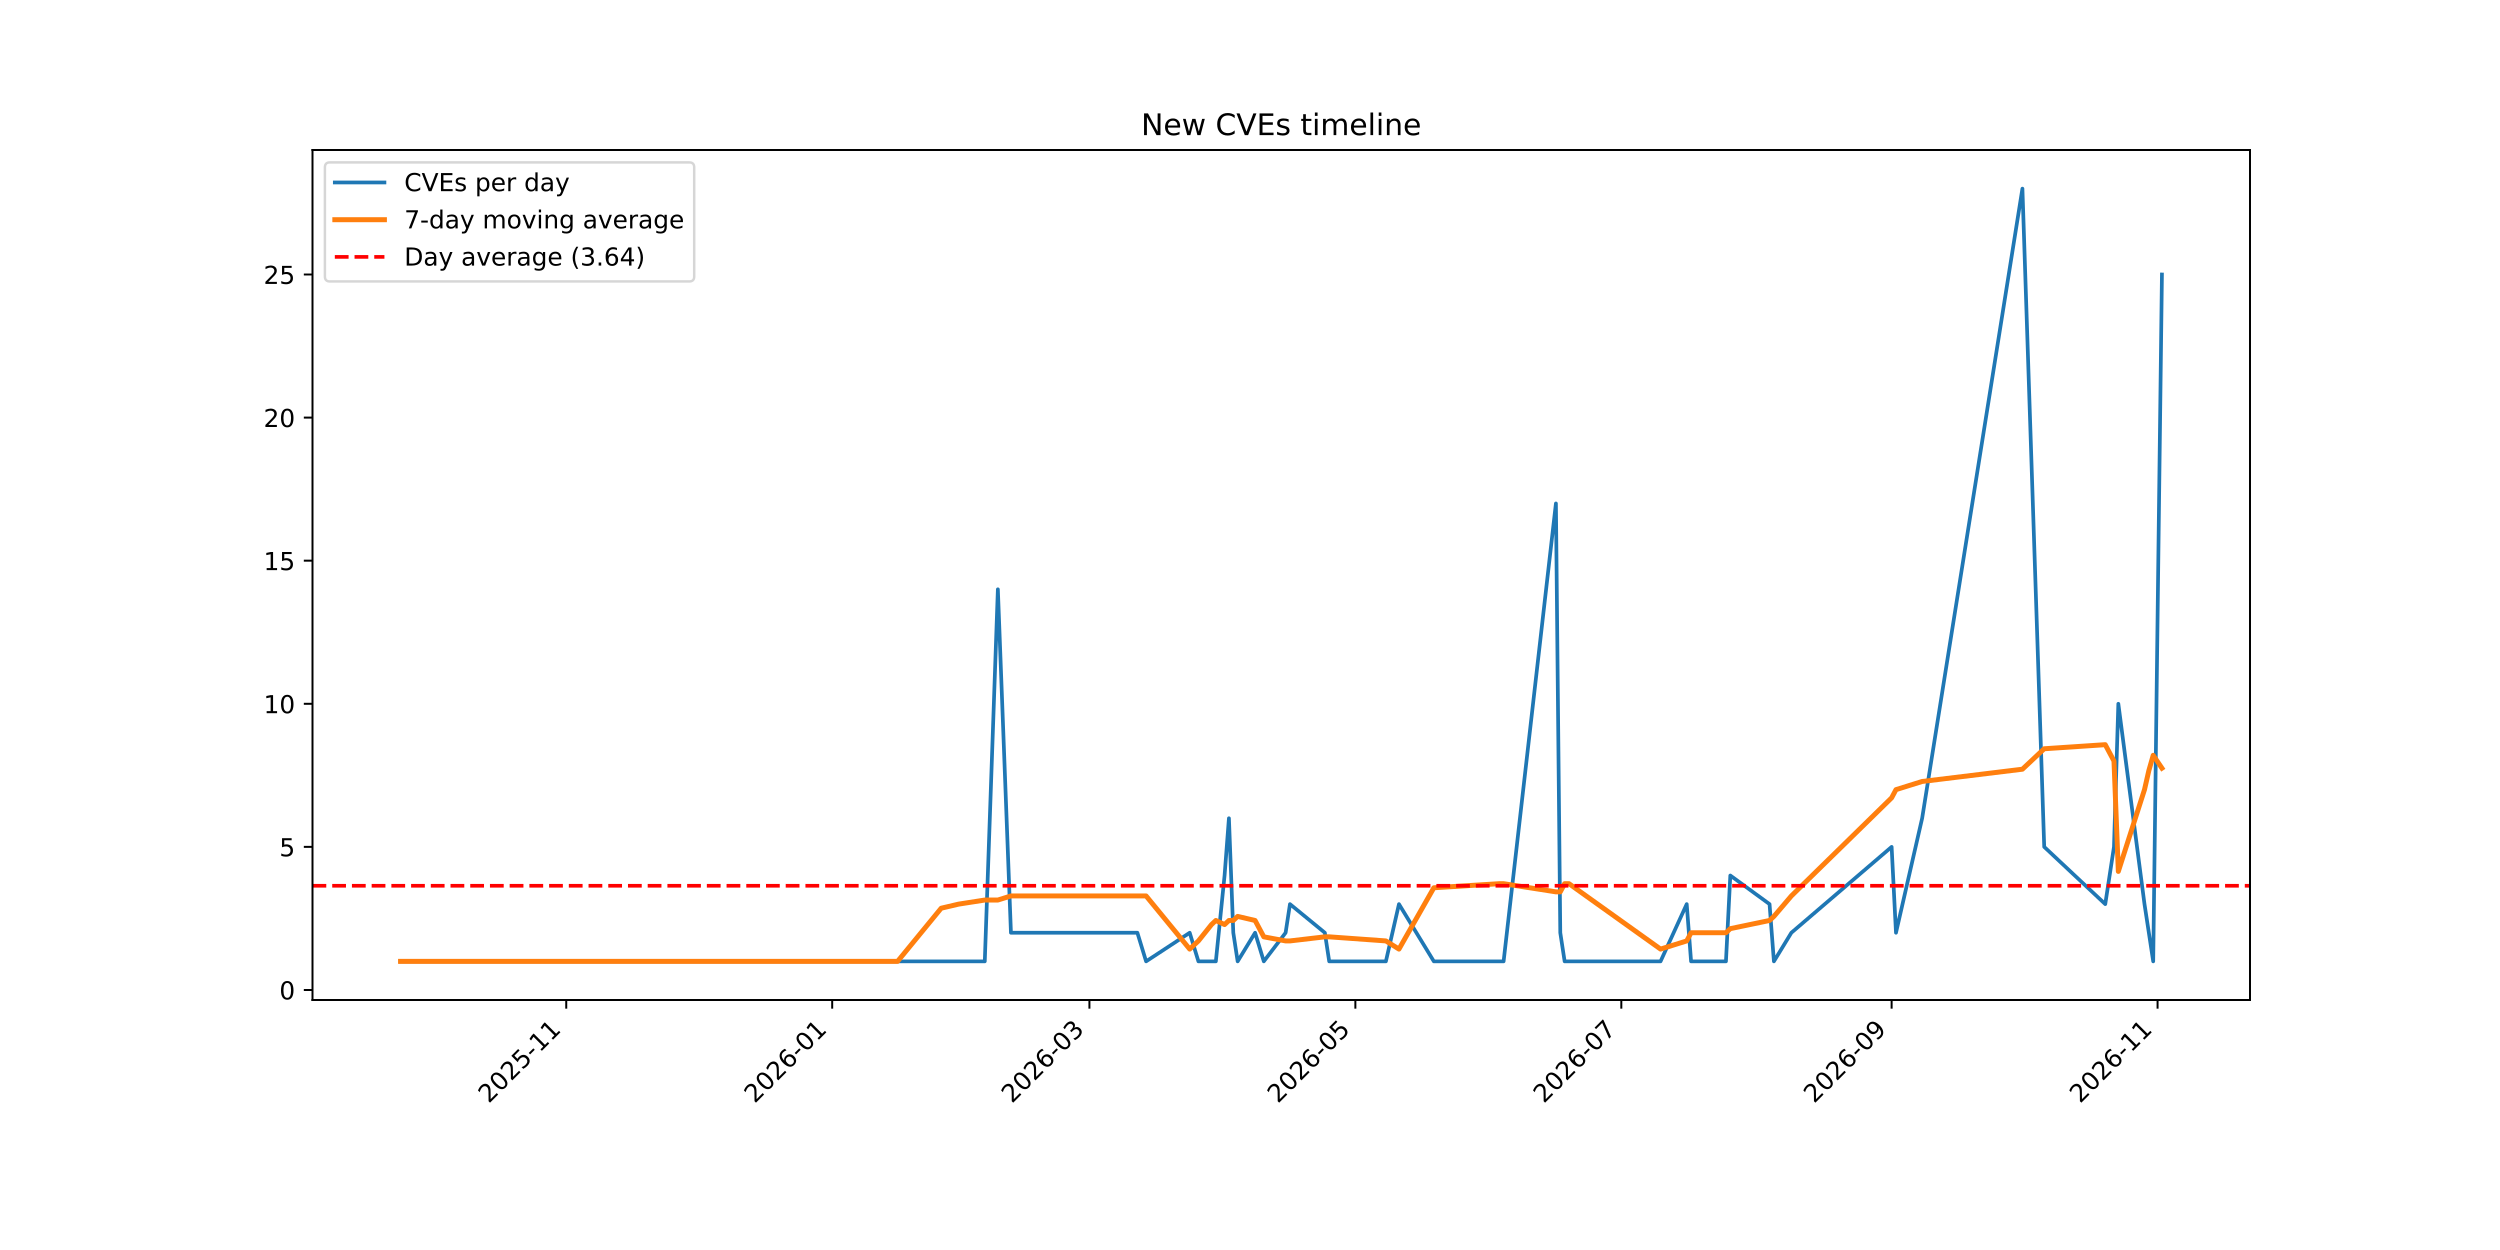
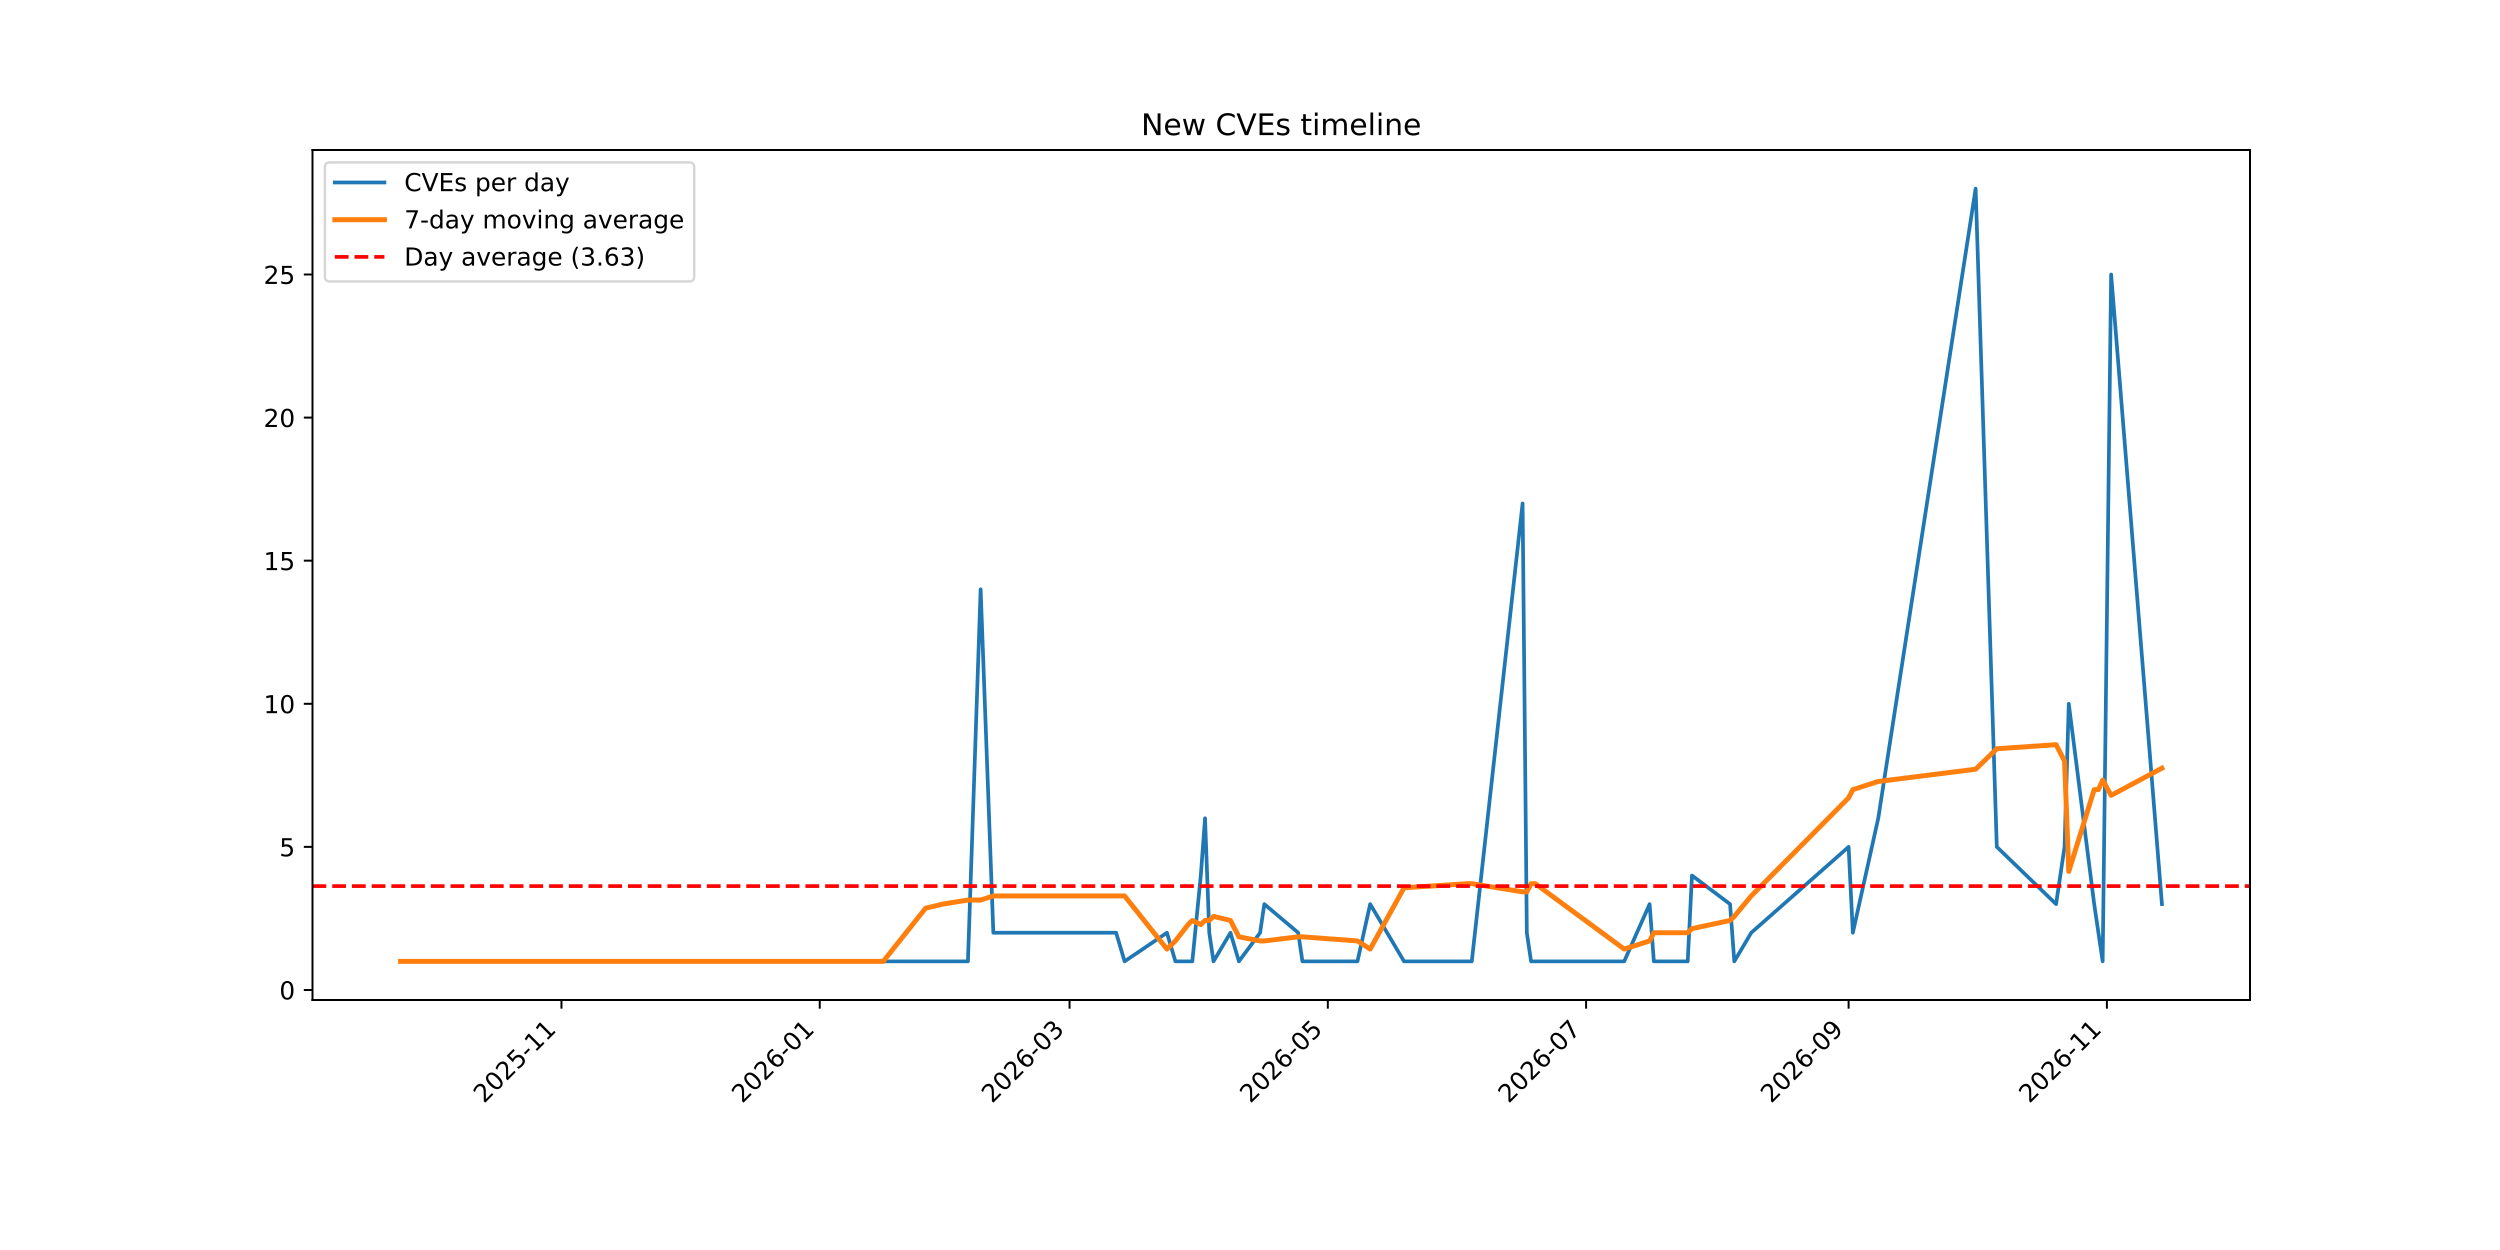
<svg xmlns="http://www.w3.org/2000/svg" xmlns:xlink="http://www.w3.org/1999/xlink" width="1008pt" height="504pt" viewBox="0 0 1008 504" version="1.1">
  <defs>
    <style type="text/css">*{stroke-linejoin: round; stroke-linecap: butt}</style>
  </defs>
  <g id="figure_1">
    <g id="patch_1">
      <path d="M 0 504  L 1008 504  L 1008 0  L 0 0  z " style="fill: #ffffff" />
    </g>
    <g id="axes_1">
      <g id="patch_2">
        <path d="M 126 403.2  L 907.2 403.2  L 907.2 60.48  L 126 60.48  z " style="fill: #ffffff" />
      </g>
      <g id="matplotlib.axis_1">
        <g id="xtick_1">
          <g id="line2d_1">
            <defs>
-               <path id="mb999bda749" d="M 0 0  L 0 3.5  " style="stroke: #000000; stroke-width: 0.8" />
+               <path id="m69fb7efaeb" d="M 0 0  L 0 3.5  " style="stroke: #000000; stroke-width: 0.8" />
            </defs>
            <g>
-               <use xlink:href="#mb999bda749" x="228.308" y="403.2" style="stroke: #000000; stroke-width: 0.8" />
+               <use xlink:href="#m69fb7efaeb" x="226.381" y="403.2" style="stroke: #000000; stroke-width: 0.8" />
            </g>
          </g>
          <g id="text_1">
-             <g transform="translate(197.0647 445.1173) rotate(-45) scale(0.1 -0.1)">
+             <g transform="translate(195.1378 445.1173) rotate(-45) scale(0.1 -0.1)">
              <defs>
                <path id="DejaVuSans-15" d="M 1228 531  L 3431 531  L 3431 0  L 469 0  L 469 531  Q 828 903 1448 1529  Q 2069 2156 2228 2338  Q 2531 2678 2651 2914  Q 2772 3150 2772 3378  Q 2772 3750 2511 3984  Q 2250 4219 1831 4219  Q 1534 4219 1204 4116  Q 875 4013 500 3803  L 500 4441  Q 881 4594 1212 4672  Q 1544 4750 1819 4750  Q 2544 4750 2975 4387  Q 3406 4025 3406 3419  Q 3406 3131 3298 2873  Q 3191 2616 2906 2266  Q 2828 2175 2409 1742  Q 1991 1309 1228 531  z " transform="scale(0.015625)" />
                <path id="DejaVuSans-13" d="M 2034 4250  Q 1547 4250 1301 3770  Q 1056 3291 1056 2328  Q 1056 1369 1301 889  Q 1547 409 2034 409  Q 2525 409 2770 889  Q 3016 1369 3016 2328  Q 3016 3291 2770 3770  Q 2525 4250 2034 4250  z M 2034 4750  Q 2819 4750 3233 4129  Q 3647 3509 3647 2328  Q 3647 1150 3233 529  Q 2819 -91 2034 -91  Q 1250 -91 836 529  Q 422 1150 422 2328  Q 422 3509 836 4129  Q 1250 4750 2034 4750  z " transform="scale(0.015625)" />
                <path id="DejaVuSans-18" d="M 691 4666  L 3169 4666  L 3169 4134  L 1269 4134  L 1269 2991  Q 1406 3038 1543 3061  Q 1681 3084 1819 3084  Q 2600 3084 3056 2656  Q 3513 2228 3513 1497  Q 3513 744 3044 326  Q 2575 -91 1722 -91  Q 1428 -91 1123 -41  Q 819 9 494 109  L 494 744  Q 775 591 1075 516  Q 1375 441 1709 441  Q 2250 441 2565 725  Q 2881 1009 2881 1497  Q 2881 1984 2565 2268  Q 2250 2553 1709 2553  Q 1456 2553 1204 2497  Q 953 2441 691 2322  L 691 4666  z " transform="scale(0.015625)" />
                <path id="DejaVuSans-10" d="M 313 2009  L 1997 2009  L 1997 1497  L 313 1497  L 313 2009  z " transform="scale(0.015625)" />
                <path id="DejaVuSans-14" d="M 794 531  L 1825 531  L 1825 4091  L 703 3866  L 703 4441  L 1819 4666  L 2450 4666  L 2450 531  L 3481 531  L 3481 0  L 794 0  L 794 531  z " transform="scale(0.015625)" />
              </defs>
              <use xlink:href="#DejaVuSans-15" />
              <use xlink:href="#DejaVuSans-13" transform="translate(63.625 0)" />
              <use xlink:href="#DejaVuSans-15" transform="translate(127.25 0)" />
              <use xlink:href="#DejaVuSans-18" transform="translate(190.875 0)" />
              <use xlink:href="#DejaVuSans-10" transform="translate(254.5 0)" />
              <use xlink:href="#DejaVuSans-14" transform="translate(290.5781 0)" />
              <use xlink:href="#DejaVuSans-14" transform="translate(354.2031 0)" />
            </g>
          </g>
        </g>
        <g id="xtick_2">
          <g id="line2d_2">
            <g>
-               <use xlink:href="#mb999bda749" x="335.539" y="403.2" style="stroke: #000000; stroke-width: 0.8" />
+               <use xlink:href="#m69fb7efaeb" x="330.519" y="403.2" style="stroke: #000000; stroke-width: 0.8" />
            </g>
          </g>
          <g id="text_2">
-             <g transform="translate(304.2952 445.1173) rotate(-45) scale(0.1 -0.1)">
+             <g transform="translate(299.2751 445.1173) rotate(-45) scale(0.1 -0.1)">
              <defs>
                <path id="DejaVuSans-19" d="M 2113 2584  Q 1688 2584 1439 2293  Q 1191 2003 1191 1497  Q 1191 994 1439 701  Q 1688 409 2113 409  Q 2538 409 2786 701  Q 3034 994 3034 1497  Q 3034 2003 2786 2293  Q 2538 2584 2113 2584  z M 3366 4563  L 3366 3988  Q 3128 4100 2886 4159  Q 2644 4219 2406 4219  Q 1781 4219 1451 3797  Q 1122 3375 1075 2522  Q 1259 2794 1537 2939  Q 1816 3084 2150 3084  Q 2853 3084 3261 2657  Q 3669 2231 3669 1497  Q 3669 778 3244 343  Q 2819 -91 2113 -91  Q 1303 -91 875 529  Q 447 1150 447 2328  Q 447 3434 972 4092  Q 1497 4750 2381 4750  Q 2619 4750 2861 4703  Q 3103 4656 3366 4563  z " transform="scale(0.015625)" />
              </defs>
              <use xlink:href="#DejaVuSans-15" />
              <use xlink:href="#DejaVuSans-13" transform="translate(63.625 0)" />
              <use xlink:href="#DejaVuSans-15" transform="translate(127.25 0)" />
              <use xlink:href="#DejaVuSans-19" transform="translate(190.875 0)" />
              <use xlink:href="#DejaVuSans-10" transform="translate(254.5 0)" />
              <use xlink:href="#DejaVuSans-13" transform="translate(290.5781 0)" />
              <use xlink:href="#DejaVuSans-14" transform="translate(354.2031 0)" />
            </g>
          </g>
        </g>
        <g id="xtick_3">
          <g id="line2d_3">
            <g>
-               <use xlink:href="#mb999bda749" x="439.253" y="403.2" style="stroke: #000000; stroke-width: 0.8" />
+               <use xlink:href="#m69fb7efaeb" x="431.242" y="403.2" style="stroke: #000000; stroke-width: 0.8" />
            </g>
          </g>
          <g id="text_3">
-             <g transform="translate(408.0098 445.1173) rotate(-45) scale(0.1 -0.1)">
+             <g transform="translate(399.998 445.1173) rotate(-45) scale(0.1 -0.1)">
              <defs>
                <path id="DejaVuSans-16" d="M 2597 2516  Q 3050 2419 3304 2112  Q 3559 1806 3559 1356  Q 3559 666 3084 287  Q 2609 -91 1734 -91  Q 1441 -91 1130 -33  Q 819 25 488 141  L 488 750  Q 750 597 1062 519  Q 1375 441 1716 441  Q 2309 441 2620 675  Q 2931 909 2931 1356  Q 2931 1769 2642 2001  Q 2353 2234 1838 2234  L 1294 2234  L 1294 2753  L 1863 2753  Q 2328 2753 2575 2939  Q 2822 3125 2822 3475  Q 2822 3834 2567 4026  Q 2313 4219 1838 4219  Q 1578 4219 1281 4162  Q 984 4106 628 3988  L 628 4550  Q 988 4650 1302 4700  Q 1616 4750 1894 4750  Q 2613 4750 3031 4423  Q 3450 4097 3450 3541  Q 3450 3153 3228 2886  Q 3006 2619 2597 2516  z " transform="scale(0.015625)" />
              </defs>
              <use xlink:href="#DejaVuSans-15" />
              <use xlink:href="#DejaVuSans-13" transform="translate(63.625 0)" />
              <use xlink:href="#DejaVuSans-15" transform="translate(127.25 0)" />
              <use xlink:href="#DejaVuSans-19" transform="translate(190.875 0)" />
              <use xlink:href="#DejaVuSans-10" transform="translate(254.5 0)" />
              <use xlink:href="#DejaVuSans-13" transform="translate(290.5781 0)" />
              <use xlink:href="#DejaVuSans-16" transform="translate(354.2031 0)" />
            </g>
          </g>
        </g>
        <g id="xtick_4">
          <g id="line2d_4">
            <g>
-               <use xlink:href="#mb999bda749" x="546.484" y="403.2" style="stroke: #000000; stroke-width: 0.8" />
+               <use xlink:href="#m69fb7efaeb" x="535.379" y="403.2" style="stroke: #000000; stroke-width: 0.8" />
            </g>
          </g>
          <g id="text_4">
-             <g transform="translate(515.2403 445.1173) rotate(-45) scale(0.1 -0.1)">
+             <g transform="translate(504.1352 445.1173) rotate(-45) scale(0.1 -0.1)">
              <use xlink:href="#DejaVuSans-15" />
              <use xlink:href="#DejaVuSans-13" transform="translate(63.625 0)" />
              <use xlink:href="#DejaVuSans-15" transform="translate(127.25 0)" />
              <use xlink:href="#DejaVuSans-19" transform="translate(190.875 0)" />
              <use xlink:href="#DejaVuSans-10" transform="translate(254.5 0)" />
              <use xlink:href="#DejaVuSans-13" transform="translate(290.5781 0)" />
              <use xlink:href="#DejaVuSans-18" transform="translate(354.2031 0)" />
            </g>
          </g>
        </g>
        <g id="xtick_5">
          <g id="line2d_5">
            <g>
-               <use xlink:href="#mb999bda749" x="653.714" y="403.2" style="stroke: #000000; stroke-width: 0.8" />
+               <use xlink:href="#m69fb7efaeb" x="639.516" y="403.2" style="stroke: #000000; stroke-width: 0.8" />
            </g>
          </g>
          <g id="text_5">
-             <g transform="translate(622.4707 445.1173) rotate(-45) scale(0.1 -0.1)">
+             <g transform="translate(608.2725 445.1173) rotate(-45) scale(0.1 -0.1)">
              <defs>
                <path id="DejaVuSans-1a" d="M 525 4666  L 3525 4666  L 3525 4397  L 1831 0  L 1172 0  L 2766 4134  L 525 4134  L 525 4666  z " transform="scale(0.015625)" />
              </defs>
              <use xlink:href="#DejaVuSans-15" />
              <use xlink:href="#DejaVuSans-13" transform="translate(63.625 0)" />
              <use xlink:href="#DejaVuSans-15" transform="translate(127.25 0)" />
              <use xlink:href="#DejaVuSans-19" transform="translate(190.875 0)" />
              <use xlink:href="#DejaVuSans-10" transform="translate(254.5 0)" />
              <use xlink:href="#DejaVuSans-13" transform="translate(290.5781 0)" />
              <use xlink:href="#DejaVuSans-1a" transform="translate(354.2031 0)" />
            </g>
          </g>
        </g>
        <g id="xtick_6">
          <g id="line2d_6">
            <g>
-               <use xlink:href="#mb999bda749" x="762.703" y="403.2" style="stroke: #000000; stroke-width: 0.8" />
+               <use xlink:href="#m69fb7efaeb" x="745.36" y="403.2" style="stroke: #000000; stroke-width: 0.8" />
            </g>
          </g>
          <g id="text_6">
-             <g transform="translate(731.459 445.1173) rotate(-45) scale(0.1 -0.1)">
+             <g transform="translate(714.1169 445.1173) rotate(-45) scale(0.1 -0.1)">
              <defs>
                <path id="DejaVuSans-1c" d="M 703 97  L 703 672  Q 941 559 1184 500  Q 1428 441 1663 441  Q 2288 441 2617 861  Q 2947 1281 2994 2138  Q 2813 1869 2534 1725  Q 2256 1581 1919 1581  Q 1219 1581 811 2004  Q 403 2428 403 3163  Q 403 3881 828 4315  Q 1253 4750 1959 4750  Q 2769 4750 3195 4129  Q 3622 3509 3622 2328  Q 3622 1225 3098 567  Q 2575 -91 1691 -91  Q 1453 -91 1209 -44  Q 966 3 703 97  z M 1959 2075  Q 2384 2075 2632 2365  Q 2881 2656 2881 3163  Q 2881 3666 2632 3958  Q 2384 4250 1959 4250  Q 1534 4250 1286 3958  Q 1038 3666 1038 3163  Q 1038 2656 1286 2365  Q 1534 2075 1959 2075  z " transform="scale(0.015625)" />
              </defs>
              <use xlink:href="#DejaVuSans-15" />
              <use xlink:href="#DejaVuSans-13" transform="translate(63.625 0)" />
              <use xlink:href="#DejaVuSans-15" transform="translate(127.25 0)" />
              <use xlink:href="#DejaVuSans-19" transform="translate(190.875 0)" />
              <use xlink:href="#DejaVuSans-10" transform="translate(254.5 0)" />
              <use xlink:href="#DejaVuSans-13" transform="translate(290.5781 0)" />
              <use xlink:href="#DejaVuSans-1c" transform="translate(354.2031 0)" />
            </g>
          </g>
        </g>
        <g id="xtick_7">
          <g id="line2d_7">
            <g>
-               <use xlink:href="#mb999bda749" x="869.933" y="403.2" style="stroke: #000000; stroke-width: 0.8" />
+               <use xlink:href="#m69fb7efaeb" x="849.498" y="403.2" style="stroke: #000000; stroke-width: 0.8" />
            </g>
          </g>
          <g id="text_7">
-             <g transform="translate(838.6894 445.1173) rotate(-45) scale(0.1 -0.1)">
+             <g transform="translate(818.2541 445.1173) rotate(-45) scale(0.1 -0.1)">
              <use xlink:href="#DejaVuSans-15" />
              <use xlink:href="#DejaVuSans-13" transform="translate(63.625 0)" />
              <use xlink:href="#DejaVuSans-15" transform="translate(127.25 0)" />
              <use xlink:href="#DejaVuSans-19" transform="translate(190.875 0)" />
              <use xlink:href="#DejaVuSans-10" transform="translate(254.5 0)" />
              <use xlink:href="#DejaVuSans-14" transform="translate(290.5781 0)" />
              <use xlink:href="#DejaVuSans-14" transform="translate(354.2031 0)" />
            </g>
          </g>
        </g>
      </g>
      <g id="matplotlib.axis_2">
        <g id="ytick_1">
          <g id="line2d_8">
            <defs>
-               <path id="m7cc3bcb33f" d="M 0 0  L -3.5 0  " style="stroke: #000000; stroke-width: 0.8" />
+               <path id="mbda086b87b" d="M 0 0  L -3.5 0  " style="stroke: #000000; stroke-width: 0.8" />
            </defs>
            <g>
-               <use xlink:href="#m7cc3bcb33f" x="126" y="399.161" style="stroke: #000000; stroke-width: 0.8" />
+               <use xlink:href="#mbda086b87b" x="126" y="399.161" style="stroke: #000000; stroke-width: 0.8" />
            </g>
          </g>
          <g id="text_8">
            <g transform="translate(112.6375 402.96) scale(0.1 -0.1)">
              <use xlink:href="#DejaVuSans-13" />
            </g>
          </g>
        </g>
        <g id="ytick_2">
          <g id="line2d_9">
            <g>
-               <use xlink:href="#m7cc3bcb33f" x="126" y="341.464" style="stroke: #000000; stroke-width: 0.8" />
+               <use xlink:href="#mbda086b87b" x="126" y="341.464" style="stroke: #000000; stroke-width: 0.8" />
            </g>
          </g>
          <g id="text_9">
            <g transform="translate(112.6375 345.2631) scale(0.1 -0.1)">
              <use xlink:href="#DejaVuSans-18" />
            </g>
          </g>
        </g>
        <g id="ytick_3">
          <g id="line2d_10">
            <g>
-               <use xlink:href="#m7cc3bcb33f" x="126" y="283.767" style="stroke: #000000; stroke-width: 0.8" />
+               <use xlink:href="#mbda086b87b" x="126" y="283.767" style="stroke: #000000; stroke-width: 0.8" />
            </g>
          </g>
          <g id="text_10">
            <g transform="translate(106.275 287.5661) scale(0.1 -0.1)">
              <use xlink:href="#DejaVuSans-14" />
              <use xlink:href="#DejaVuSans-13" transform="translate(63.625 0)" />
            </g>
          </g>
        </g>
        <g id="ytick_4">
          <g id="line2d_11">
            <g>
-               <use xlink:href="#m7cc3bcb33f" x="126" y="226.07" style="stroke: #000000; stroke-width: 0.8" />
+               <use xlink:href="#mbda086b87b" x="126" y="226.07" style="stroke: #000000; stroke-width: 0.8" />
            </g>
          </g>
          <g id="text_11">
            <g transform="translate(106.275 229.8691) scale(0.1 -0.1)">
              <use xlink:href="#DejaVuSans-14" />
              <use xlink:href="#DejaVuSans-18" transform="translate(63.625 0)" />
            </g>
          </g>
        </g>
        <g id="ytick_5">
          <g id="line2d_12">
            <g>
-               <use xlink:href="#m7cc3bcb33f" x="126" y="168.373" style="stroke: #000000; stroke-width: 0.8" />
+               <use xlink:href="#mbda086b87b" x="126" y="168.373" style="stroke: #000000; stroke-width: 0.8" />
            </g>
          </g>
          <g id="text_12">
            <g transform="translate(106.275 172.1722) scale(0.1 -0.1)">
              <use xlink:href="#DejaVuSans-15" />
              <use xlink:href="#DejaVuSans-13" transform="translate(63.625 0)" />
            </g>
          </g>
        </g>
        <g id="ytick_6">
          <g id="line2d_13">
            <g>
-               <use xlink:href="#m7cc3bcb33f" x="126" y="110.676" style="stroke: #000000; stroke-width: 0.8" />
+               <use xlink:href="#mbda086b87b" x="126" y="110.676" style="stroke: #000000; stroke-width: 0.8" />
            </g>
          </g>
          <g id="text_13">
            <g transform="translate(106.275 114.4752) scale(0.1 -0.1)">
              <use xlink:href="#DejaVuSans-15" />
              <use xlink:href="#DejaVuSans-18" transform="translate(63.625 0)" />
            </g>
          </g>
        </g>
      </g>
      <g id="line2d_14">
-         <path d="M 161.509 387.622  L 356.633 387.622  L 361.907 387.622  L 379.486 387.622  L 386.517 387.622  L 397.064 387.622  L 402.338 237.61  L 407.612 376.082  L 458.59 376.082  L 462.106 387.622  L 479.685 376.082  L 483.2 387.622  L 488.474 387.622  L 490.232 387.622  L 493.748 353.004  L 495.505 329.925  L 497.263 376.082  L 499.021 387.622  L 506.053 376.082  L 509.568 387.622  L 518.358 376.082  L 520.116 364.543  L 534.179 376.082  L 535.937 387.622  L 558.789 387.622  L 564.063 364.543  L 578.126 387.622  L 604.494 387.622  L 606.252 387.622  L 627.346 202.992  L 629.104 376.082  L 630.862 387.622  L 632.62 387.622  L 669.535 387.622  L 680.082 364.543  L 681.84 387.622  L 695.903 387.622  L 697.661 353.004  L 713.482 364.543  L 715.24 387.622  L 722.271 376.082  L 762.703 341.464  L 764.46 376.082  L 775.008 329.925  L 815.439 76.058  L 824.228 341.464  L 848.839 364.543  L 852.354 341.464  L 854.112 283.767  L 864.659 364.543  L 866.417 376.082  L 868.175 387.622  L 871.691 110.676  " clip-path="url(#p9b54cde420)" style="fill: none; stroke: #1f77b4; stroke-width: 1.5; stroke-linecap: square" />
+         <path d="M 161.509 387.622  L 351.005 387.622  L 356.126 387.622  L 373.198 387.622  L 380.027 387.622  L 390.27 387.622  L 395.391 237.61  L 400.513 376.082  L 450.02 376.082  L 453.435 387.622  L 470.506 376.082  L 473.921 387.622  L 479.042 387.622  L 480.749 387.622  L 484.164 353.004  L 485.871 329.925  L 487.578 376.082  L 489.285 387.622  L 496.114 376.082  L 499.528 387.622  L 508.064 376.082  L 509.771 364.543  L 523.429 376.082  L 525.136 387.622  L 547.329 387.622  L 552.451 364.543  L 566.108 387.622  L 591.715 387.622  L 593.423 387.622  L 613.909 202.992  L 615.616 376.082  L 617.323 387.622  L 619.03 387.622  L 654.881 387.622  L 665.124 364.543  L 666.831 387.622  L 680.488 387.622  L 682.195 353.004  L 697.56 364.543  L 699.267 387.622  L 706.096 376.082  L 745.36 341.464  L 747.068 376.082  L 757.311 329.925  L 796.576 76.058  L 805.111 341.464  L 829.012 364.543  L 832.426 341.464  L 834.133 283.767  L 844.376 364.543  L 846.083 376.082  L 847.791 387.622  L 851.205 110.676  L 871.691 364.543  " clip-path="url(#pbba0f550ac)" style="fill: none; stroke: #1f77b4; stroke-width: 1.5; stroke-linecap: square" />
      </g>
      <g id="line2d_15">
-         <path d="M 161.509 387.622  L 356.633 387.622  L 361.907 387.622  L 379.486 366.192  L 386.517 364.543  L 397.064 362.895  L 402.338 362.895  L 407.612 361.246  L 458.59 361.246  L 462.106 361.246  L 479.685 382.676  L 483.2 379.379  L 488.474 372.785  L 490.232 371.137  L 493.748 372.785  L 495.505 371.137  L 497.263 371.137  L 499.021 369.488  L 506.053 371.137  L 509.568 377.731  L 518.358 379.379  L 520.116 379.379  L 534.179 377.731  L 535.937 377.731  L 558.789 379.379  L 564.063 382.676  L 578.126 357.949  L 604.494 356.301  L 606.252 356.301  L 627.346 359.598  L 629.104 359.598  L 630.862 356.301  L 632.62 356.301  L 669.535 382.676  L 680.082 379.379  L 681.84 376.082  L 695.903 376.082  L 697.661 374.434  L 713.482 371.137  L 715.24 369.488  L 722.271 361.246  L 762.703 321.682  L 764.46 318.385  L 775.008 315.088  L 815.439 310.143  L 824.228 301.901  L 848.839 300.252  L 852.354 306.846  L 854.112 351.355  L 864.659 318.385  L 866.417 310.693  L 868.175 304.538  L 871.691 309.731  " clip-path="url(#p9b54cde420)" style="fill: none; stroke: #ff7f0e; stroke-width: 2; stroke-linecap: square" />
+         <path d="M 161.509 387.622  L 351.005 387.622  L 356.126 387.622  L 373.198 366.192  L 380.027 364.543  L 390.27 362.895  L 395.391 362.895  L 400.513 361.246  L 450.02 361.246  L 453.435 361.246  L 470.506 382.676  L 473.921 379.379  L 479.042 372.785  L 480.749 371.137  L 484.164 372.785  L 485.871 371.137  L 487.578 371.137  L 489.285 369.488  L 496.114 371.137  L 499.528 377.731  L 508.064 379.379  L 509.771 379.379  L 523.429 377.731  L 525.136 377.731  L 547.329 379.379  L 552.451 382.676  L 566.108 357.949  L 591.715 356.301  L 593.423 356.301  L 613.909 359.598  L 615.616 359.598  L 617.323 356.301  L 619.03 356.301  L 654.881 382.676  L 665.124 379.379  L 666.831 376.082  L 680.488 376.082  L 682.195 374.434  L 697.56 371.137  L 699.267 369.488  L 706.096 361.246  L 745.36 321.682  L 747.068 318.385  L 757.311 315.088  L 796.576 310.143  L 805.111 301.901  L 829.012 300.252  L 832.426 306.846  L 834.133 351.355  L 844.376 318.385  L 846.083 318.385  L 847.791 314.539  L 851.205 320.693  L 871.691 309.731  " clip-path="url(#pbba0f550ac)" style="fill: none; stroke: #ff7f0e; stroke-width: 2; stroke-linecap: square" />
      </g>
      <g id="line2d_16">
-         <path d="M 126 357.14  L 907.2 357.14  " clip-path="url(#p9b54cde420)" style="fill: none; stroke-dasharray: 5.55,2.4; stroke-dashoffset: 0; stroke: #ff0000; stroke-width: 1.5" />
+         <path d="M 126 357.277  L 907.2 357.277  " clip-path="url(#pbba0f550ac)" style="fill: none; stroke-dasharray: 5.55,2.4; stroke-dashoffset: 0; stroke: #ff0000; stroke-width: 1.5" />
      </g>
      <g id="patch_3">
        <path d="M 126 403.2  L 126 60.48  " style="fill: none; stroke: #000000; stroke-width: 0.8; stroke-linejoin: miter; stroke-linecap: square" />
      </g>
      <g id="patch_4">
        <path d="M 907.2 403.2  L 907.2 60.48  " style="fill: none; stroke: #000000; stroke-width: 0.8; stroke-linejoin: miter; stroke-linecap: square" />
      </g>
      <g id="patch_5">
        <path d="M 126 403.2  L 907.2 403.2  " style="fill: none; stroke: #000000; stroke-width: 0.8; stroke-linejoin: miter; stroke-linecap: square" />
      </g>
      <g id="patch_6">
        <path d="M 126 60.48  L 907.2 60.48  " style="fill: none; stroke: #000000; stroke-width: 0.8; stroke-linejoin: miter; stroke-linecap: square" />
      </g>
      <g id="text_14">
        <g transform="translate(460.1044 54.48) scale(0.12 -0.12)">
          <defs>
            <path id="DejaVuSans-31" d="M 628 4666  L 1478 4666  L 3547 763  L 3547 4666  L 4159 4666  L 4159 0  L 3309 0  L 1241 3903  L 1241 0  L 628 0  L 628 4666  z " transform="scale(0.015625)" />
            <path id="DejaVuSans-48" d="M 3597 1894  L 3597 1613  L 953 1613  Q 991 1019 1311 708  Q 1631 397 2203 397  Q 2534 397 2845 478  Q 3156 559 3463 722  L 3463 178  Q 3153 47 2828 -22  Q 2503 -91 2169 -91  Q 1331 -91 842 396  Q 353 884 353 1716  Q 353 2575 817 3079  Q 1281 3584 2069 3584  Q 2775 3584 3186 3129  Q 3597 2675 3597 1894  z M 3022 2063  Q 3016 2534 2758 2815  Q 2500 3097 2075 3097  Q 1594 3097 1305 2825  Q 1016 2553 972 2059  L 3022 2063  z " transform="scale(0.015625)" />
            <path id="DejaVuSans-5a" d="M 269 3500  L 844 3500  L 1563 769  L 2278 3500  L 2956 3500  L 3675 769  L 4391 3500  L 4966 3500  L 4050 0  L 3372 0  L 2619 2869  L 1863 0  L 1184 0  L 269 3500  z " transform="scale(0.015625)" />
            <path id="DejaVuSans-3" transform="scale(0.015625)" />
            <path id="DejaVuSans-26" d="M 4122 4306  L 4122 3641  Q 3803 3938 3442 4084  Q 3081 4231 2675 4231  Q 1875 4231 1450 3742  Q 1025 3253 1025 2328  Q 1025 1406 1450 917  Q 1875 428 2675 428  Q 3081 428 3442 575  Q 3803 722 4122 1019  L 4122 359  Q 3791 134 3420 21  Q 3050 -91 2638 -91  Q 1578 -91 968 557  Q 359 1206 359 2328  Q 359 3453 968 4101  Q 1578 4750 2638 4750  Q 3056 4750 3426 4639  Q 3797 4528 4122 4306  z " transform="scale(0.015625)" />
            <path id="DejaVuSans-39" d="M 1831 0  L 50 4666  L 709 4666  L 2188 738  L 3669 4666  L 4325 4666  L 2547 0  L 1831 0  z " transform="scale(0.015625)" />
            <path id="DejaVuSans-28" d="M 628 4666  L 3578 4666  L 3578 4134  L 1259 4134  L 1259 2753  L 3481 2753  L 3481 2222  L 1259 2222  L 1259 531  L 3634 531  L 3634 0  L 628 0  L 628 4666  z " transform="scale(0.015625)" />
            <path id="DejaVuSans-56" d="M 2834 3397  L 2834 2853  Q 2591 2978 2328 3040  Q 2066 3103 1784 3103  Q 1356 3103 1142 2972  Q 928 2841 928 2578  Q 928 2378 1081 2264  Q 1234 2150 1697 2047  L 1894 2003  Q 2506 1872 2764 1633  Q 3022 1394 3022 966  Q 3022 478 2636 193  Q 2250 -91 1575 -91  Q 1294 -91 989 -36  Q 684 19 347 128  L 347 722  Q 666 556 975 473  Q 1284 391 1588 391  Q 1994 391 2212 530  Q 2431 669 2431 922  Q 2431 1156 2273 1281  Q 2116 1406 1581 1522  L 1381 1569  Q 847 1681 609 1914  Q 372 2147 372 2553  Q 372 3047 722 3315  Q 1072 3584 1716 3584  Q 2034 3584 2315 3537  Q 2597 3491 2834 3397  z " transform="scale(0.015625)" />
            <path id="DejaVuSans-57" d="M 1172 4494  L 1172 3500  L 2356 3500  L 2356 3053  L 1172 3053  L 1172 1153  Q 1172 725 1289 603  Q 1406 481 1766 481  L 2356 481  L 2356 0  L 1766 0  Q 1100 0 847 248  Q 594 497 594 1153  L 594 3053  L 172 3053  L 172 3500  L 594 3500  L 594 4494  L 1172 4494  z " transform="scale(0.015625)" />
            <path id="DejaVuSans-4c" d="M 603 3500  L 1178 3500  L 1178 0  L 603 0  L 603 3500  z M 603 4863  L 1178 4863  L 1178 4134  L 603 4134  L 603 4863  z " transform="scale(0.015625)" />
            <path id="DejaVuSans-50" d="M 3328 2828  Q 3544 3216 3844 3400  Q 4144 3584 4550 3584  Q 5097 3584 5394 3201  Q 5691 2819 5691 2113  L 5691 0  L 5113 0  L 5113 2094  Q 5113 2597 4934 2840  Q 4756 3084 4391 3084  Q 3944 3084 3684 2787  Q 3425 2491 3425 1978  L 3425 0  L 2847 0  L 2847 2094  Q 2847 2600 2669 2842  Q 2491 3084 2119 3084  Q 1678 3084 1418 2786  Q 1159 2488 1159 1978  L 1159 0  L 581 0  L 581 3500  L 1159 3500  L 1159 2956  Q 1356 3278 1631 3431  Q 1906 3584 2284 3584  Q 2666 3584 2933 3390  Q 3200 3197 3328 2828  z " transform="scale(0.015625)" />
            <path id="DejaVuSans-4f" d="M 603 4863  L 1178 4863  L 1178 0  L 603 0  L 603 4863  z " transform="scale(0.015625)" />
            <path id="DejaVuSans-51" d="M 3513 2113  L 3513 0  L 2938 0  L 2938 2094  Q 2938 2591 2744 2837  Q 2550 3084 2163 3084  Q 1697 3084 1428 2787  Q 1159 2491 1159 1978  L 1159 0  L 581 0  L 581 3500  L 1159 3500  L 1159 2956  Q 1366 3272 1645 3428  Q 1925 3584 2291 3584  Q 2894 3584 3203 3211  Q 3513 2838 3513 2113  z " transform="scale(0.015625)" />
          </defs>
          <use xlink:href="#DejaVuSans-31" />
          <use xlink:href="#DejaVuSans-48" transform="translate(74.8125 0)" />
          <use xlink:href="#DejaVuSans-5a" transform="translate(136.3438 0)" />
          <use xlink:href="#DejaVuSans-3" transform="translate(218.125 0)" />
          <use xlink:href="#DejaVuSans-26" transform="translate(249.9062 0)" />
          <use xlink:href="#DejaVuSans-39" transform="translate(319.7344 0)" />
          <use xlink:href="#DejaVuSans-28" transform="translate(388.1406 0)" />
          <use xlink:href="#DejaVuSans-56" transform="translate(451.3281 0)" />
          <use xlink:href="#DejaVuSans-3" transform="translate(503.4219 0)" />
          <use xlink:href="#DejaVuSans-57" transform="translate(535.2031 0)" />
          <use xlink:href="#DejaVuSans-4c" transform="translate(574.4062 0)" />
          <use xlink:href="#DejaVuSans-50" transform="translate(602.1875 0)" />
          <use xlink:href="#DejaVuSans-48" transform="translate(699.5938 0)" />
          <use xlink:href="#DejaVuSans-4f" transform="translate(761.125 0)" />
          <use xlink:href="#DejaVuSans-4c" transform="translate(788.9062 0)" />
          <use xlink:href="#DejaVuSans-51" transform="translate(816.6875 0)" />
          <use xlink:href="#DejaVuSans-48" transform="translate(880.0625 0)" />
        </g>
      </g>
      <g id="legend_1">
        <g id="patch_7">
          <path d="M 133 113.482  L 277.905 113.482  Q 279.905 113.482 279.905 111.482  L 279.905 67.48  Q 279.905 65.48 277.905 65.48  L 133 65.48  Q 131 65.48 131 67.48  L 131 111.482  Q 131 113.482 133 113.482  z " style="fill: #ffffff; opacity: 0.8; stroke: #cccccc; stroke-linejoin: miter" />
        </g>
        <g id="line2d_17">
          <path d="M 135 73.578  L 145 73.578  L 155 73.578  " style="fill: none; stroke: #1f77b4; stroke-width: 1.5; stroke-linecap: square" />
        </g>
        <g id="text_15">
          <g transform="translate(163 77.07844) scale(0.1 -0.1)">
            <defs>
              <path id="DejaVuSans-53" d="M 1159 525  L 1159 -1331  L 581 -1331  L 581 3500  L 1159 3500  L 1159 2969  Q 1341 3281 1617 3432  Q 1894 3584 2278 3584  Q 2916 3584 3314 3078  Q 3713 2572 3713 1747  Q 3713 922 3314 415  Q 2916 -91 2278 -91  Q 1894 -91 1617 61  Q 1341 213 1159 525  z M 3116 1747  Q 3116 2381 2855 2742  Q 2594 3103 2138 3103  Q 1681 3103 1420 2742  Q 1159 2381 1159 1747  Q 1159 1113 1420 752  Q 1681 391 2138 391  Q 2594 391 2855 752  Q 3116 1113 3116 1747  z " transform="scale(0.015625)" />
              <path id="DejaVuSans-55" d="M 2631 2963  Q 2534 3019 2420 3045  Q 2306 3072 2169 3072  Q 1681 3072 1420 2755  Q 1159 2438 1159 1844  L 1159 0  L 581 0  L 581 3500  L 1159 3500  L 1159 2956  Q 1341 3275 1631 3429  Q 1922 3584 2338 3584  Q 2397 3584 2469 3576  Q 2541 3569 2628 3553  L 2631 2963  z " transform="scale(0.015625)" />
              <path id="DejaVuSans-47" d="M 2906 2969  L 2906 4863  L 3481 4863  L 3481 0  L 2906 0  L 2906 525  Q 2725 213 2448 61  Q 2172 -91 1784 -91  Q 1150 -91 751 415  Q 353 922 353 1747  Q 353 2572 751 3078  Q 1150 3584 1784 3584  Q 2172 3584 2448 3432  Q 2725 3281 2906 2969  z M 947 1747  Q 947 1113 1208 752  Q 1469 391 1925 391  Q 2381 391 2643 752  Q 2906 1113 2906 1747  Q 2906 2381 2643 2742  Q 2381 3103 1925 3103  Q 1469 3103 1208 2742  Q 947 2381 947 1747  z " transform="scale(0.015625)" />
              <path id="DejaVuSans-44" d="M 2194 1759  Q 1497 1759 1228 1600  Q 959 1441 959 1056  Q 959 750 1161 570  Q 1363 391 1709 391  Q 2188 391 2477 730  Q 2766 1069 2766 1631  L 2766 1759  L 2194 1759  z M 3341 1997  L 3341 0  L 2766 0  L 2766 531  Q 2569 213 2275 61  Q 1981 -91 1556 -91  Q 1019 -91 701 211  Q 384 513 384 1019  Q 384 1609 779 1909  Q 1175 2209 1959 2209  L 2766 2209  L 2766 2266  Q 2766 2663 2505 2880  Q 2244 3097 1772 3097  Q 1472 3097 1187 3025  Q 903 2953 641 2809  L 641 3341  Q 956 3463 1253 3523  Q 1550 3584 1831 3584  Q 2591 3584 2966 3190  Q 3341 2797 3341 1997  z " transform="scale(0.015625)" />
              <path id="DejaVuSans-5c" d="M 2059 -325  Q 1816 -950 1584 -1140  Q 1353 -1331 966 -1331  L 506 -1331  L 506 -850  L 844 -850  Q 1081 -850 1212 -737  Q 1344 -625 1503 -206  L 1606 56  L 191 3500  L 800 3500  L 1894 763  L 2988 3500  L 3597 3500  L 2059 -325  z " transform="scale(0.015625)" />
            </defs>
            <use xlink:href="#DejaVuSans-26" />
            <use xlink:href="#DejaVuSans-39" transform="translate(69.82812 0)" />
            <use xlink:href="#DejaVuSans-28" transform="translate(138.2344 0)" />
            <use xlink:href="#DejaVuSans-56" transform="translate(201.4219 0)" />
            <use xlink:href="#DejaVuSans-3" transform="translate(253.5156 0)" />
            <use xlink:href="#DejaVuSans-53" transform="translate(285.2969 0)" />
            <use xlink:href="#DejaVuSans-48" transform="translate(348.7812 0)" />
            <use xlink:href="#DejaVuSans-55" transform="translate(410.3125 0)" />
            <use xlink:href="#DejaVuSans-3" transform="translate(451.4219 0)" />
            <use xlink:href="#DejaVuSans-47" transform="translate(483.2031 0)" />
            <use xlink:href="#DejaVuSans-44" transform="translate(546.6875 0)" />
            <use xlink:href="#DejaVuSans-5c" transform="translate(607.9688 0)" />
          </g>
        </g>
        <g id="line2d_18">
          <path d="M 135 88.579  L 145 88.579  L 155 88.579  " style="fill: none; stroke: #ff7f0e; stroke-width: 2; stroke-linecap: square" />
        </g>
        <g id="text_16">
          <g transform="translate(163 92.07922) scale(0.1 -0.1)">
            <defs>
              <path id="DejaVuSans-52" d="M 1959 3097  Q 1497 3097 1228 2736  Q 959 2375 959 1747  Q 959 1119 1226 758  Q 1494 397 1959 397  Q 2419 397 2687 759  Q 2956 1122 2956 1747  Q 2956 2369 2687 2733  Q 2419 3097 1959 3097  z M 1959 3584  Q 2709 3584 3137 3096  Q 3566 2609 3566 1747  Q 3566 888 3137 398  Q 2709 -91 1959 -91  Q 1206 -91 779 398  Q 353 888 353 1747  Q 353 2609 779 3096  Q 1206 3584 1959 3584  z " transform="scale(0.015625)" />
              <path id="DejaVuSans-59" d="M 191 3500  L 800 3500  L 1894 563  L 2988 3500  L 3597 3500  L 2284 0  L 1503 0  L 191 3500  z " transform="scale(0.015625)" />
              <path id="DejaVuSans-4a" d="M 2906 1791  Q 2906 2416 2648 2759  Q 2391 3103 1925 3103  Q 1463 3103 1205 2759  Q 947 2416 947 1791  Q 947 1169 1205 825  Q 1463 481 1925 481  Q 2391 481 2648 825  Q 2906 1169 2906 1791  z M 3481 434  Q 3481 -459 3084 -895  Q 2688 -1331 1869 -1331  Q 1566 -1331 1297 -1286  Q 1028 -1241 775 -1147  L 775 -588  Q 1028 -725 1275 -790  Q 1522 -856 1778 -856  Q 2344 -856 2625 -561  Q 2906 -266 2906 331  L 2906 616  Q 2728 306 2450 153  Q 2172 0 1784 0  Q 1141 0 747 490  Q 353 981 353 1791  Q 353 2603 747 3093  Q 1141 3584 1784 3584  Q 2172 3584 2450 3431  Q 2728 3278 2906 2969  L 2906 3500  L 3481 3500  L 3481 434  z " transform="scale(0.015625)" />
            </defs>
            <use xlink:href="#DejaVuSans-1a" />
            <use xlink:href="#DejaVuSans-10" transform="translate(63.625 0)" />
            <use xlink:href="#DejaVuSans-47" transform="translate(99.70312 0)" />
            <use xlink:href="#DejaVuSans-44" transform="translate(163.1875 0)" />
            <use xlink:href="#DejaVuSans-5c" transform="translate(224.4688 0)" />
            <use xlink:href="#DejaVuSans-3" transform="translate(283.6562 0)" />
            <use xlink:href="#DejaVuSans-50" transform="translate(315.4375 0)" />
            <use xlink:href="#DejaVuSans-52" transform="translate(412.8438 0)" />
            <use xlink:href="#DejaVuSans-59" transform="translate(474.0312 0)" />
            <use xlink:href="#DejaVuSans-4c" transform="translate(533.2188 0)" />
            <use xlink:href="#DejaVuSans-51" transform="translate(561 0)" />
            <use xlink:href="#DejaVuSans-4a" transform="translate(624.375 0)" />
            <use xlink:href="#DejaVuSans-3" transform="translate(687.8594 0)" />
            <use xlink:href="#DejaVuSans-44" transform="translate(719.6406 0)" />
            <use xlink:href="#DejaVuSans-59" transform="translate(780.9219 0)" />
            <use xlink:href="#DejaVuSans-48" transform="translate(840.1094 0)" />
            <use xlink:href="#DejaVuSans-55" transform="translate(901.6406 0)" />
            <use xlink:href="#DejaVuSans-44" transform="translate(942.75 0)" />
            <use xlink:href="#DejaVuSans-4a" transform="translate(1004.031 0)" />
            <use xlink:href="#DejaVuSans-48" transform="translate(1067.516 0)" />
          </g>
        </g>
        <g id="line2d_19">
          <path d="M 135 103.58  L 145 103.58  L 155 103.58  " style="fill: none; stroke-dasharray: 5.55,2.4; stroke-dashoffset: 0; stroke: #ff0000; stroke-width: 1.5" />
        </g>
        <g id="text_17">
          <g transform="translate(163 107.08) scale(0.1 -0.1)">
            <defs>
              <path id="DejaVuSans-27" d="M 1259 4147  L 1259 519  L 2022 519  Q 2988 519 3436 956  Q 3884 1394 3884 2338  Q 3884 3275 3436 3711  Q 2988 4147 2022 4147  L 1259 4147  z M 628 4666  L 1925 4666  Q 3281 4666 3915 4102  Q 4550 3538 4550 2338  Q 4550 1131 3912 565  Q 3275 0 1925 0  L 628 0  L 628 4666  z " transform="scale(0.015625)" />
              <path id="DejaVuSans-b" d="M 1984 4856  Q 1566 4138 1362 3434  Q 1159 2731 1159 2009  Q 1159 1288 1364 580  Q 1569 -128 1984 -844  L 1484 -844  Q 1016 -109 783 600  Q 550 1309 550 2009  Q 550 2706 781 3412  Q 1013 4119 1484 4856  L 1984 4856  z " transform="scale(0.015625)" />
              <path id="DejaVuSans-11" d="M 684 794  L 1344 794  L 1344 0  L 684 0  L 684 794  z " transform="scale(0.015625)" />
-               <path id="DejaVuSans-17" d="M 2419 4116  L 825 1625  L 2419 1625  L 2419 4116  z M 2253 4666  L 3047 4666  L 3047 1625  L 3713 1625  L 3713 1100  L 3047 1100  L 3047 0  L 2419 0  L 2419 1100  L 313 1100  L 313 1709  L 2253 4666  z " transform="scale(0.015625)" />
              <path id="DejaVuSans-c" d="M 513 4856  L 1013 4856  Q 1481 4119 1714 3412  Q 1947 2706 1947 2009  Q 1947 1309 1714 600  Q 1481 -109 1013 -844  L 513 -844  Q 928 -128 1133 580  Q 1338 1288 1338 2009  Q 1338 2731 1133 3434  Q 928 4138 513 4856  z " transform="scale(0.015625)" />
            </defs>
            <use xlink:href="#DejaVuSans-27" />
            <use xlink:href="#DejaVuSans-44" transform="translate(77 0)" />
            <use xlink:href="#DejaVuSans-5c" transform="translate(138.2812 0)" />
            <use xlink:href="#DejaVuSans-3" transform="translate(197.4688 0)" />
            <use xlink:href="#DejaVuSans-44" transform="translate(229.25 0)" />
            <use xlink:href="#DejaVuSans-59" transform="translate(290.5312 0)" />
            <use xlink:href="#DejaVuSans-48" transform="translate(349.7188 0)" />
            <use xlink:href="#DejaVuSans-55" transform="translate(411.25 0)" />
            <use xlink:href="#DejaVuSans-44" transform="translate(452.3594 0)" />
            <use xlink:href="#DejaVuSans-4a" transform="translate(513.6406 0)" />
            <use xlink:href="#DejaVuSans-48" transform="translate(577.125 0)" />
            <use xlink:href="#DejaVuSans-3" transform="translate(638.6562 0)" />
            <use xlink:href="#DejaVuSans-b" transform="translate(670.4375 0)" />
            <use xlink:href="#DejaVuSans-16" transform="translate(709.4531 0)" />
            <use xlink:href="#DejaVuSans-11" transform="translate(773.0781 0)" />
            <use xlink:href="#DejaVuSans-19" transform="translate(804.8594 0)" />
-             <use xlink:href="#DejaVuSans-17" transform="translate(868.4844 0)" />
+             <use xlink:href="#DejaVuSans-16" transform="translate(868.4844 0)" />
            <use xlink:href="#DejaVuSans-c" transform="translate(932.1094 0)" />
          </g>
        </g>
      </g>
    </g>
  </g>
  <defs>
-     <clipPath id="p9b54cde420">
+     <clipPath id="pbba0f550ac">
      <rect x="126" y="60.48" width="781.2" height="342.72" />
    </clipPath>
  </defs>
</svg>
